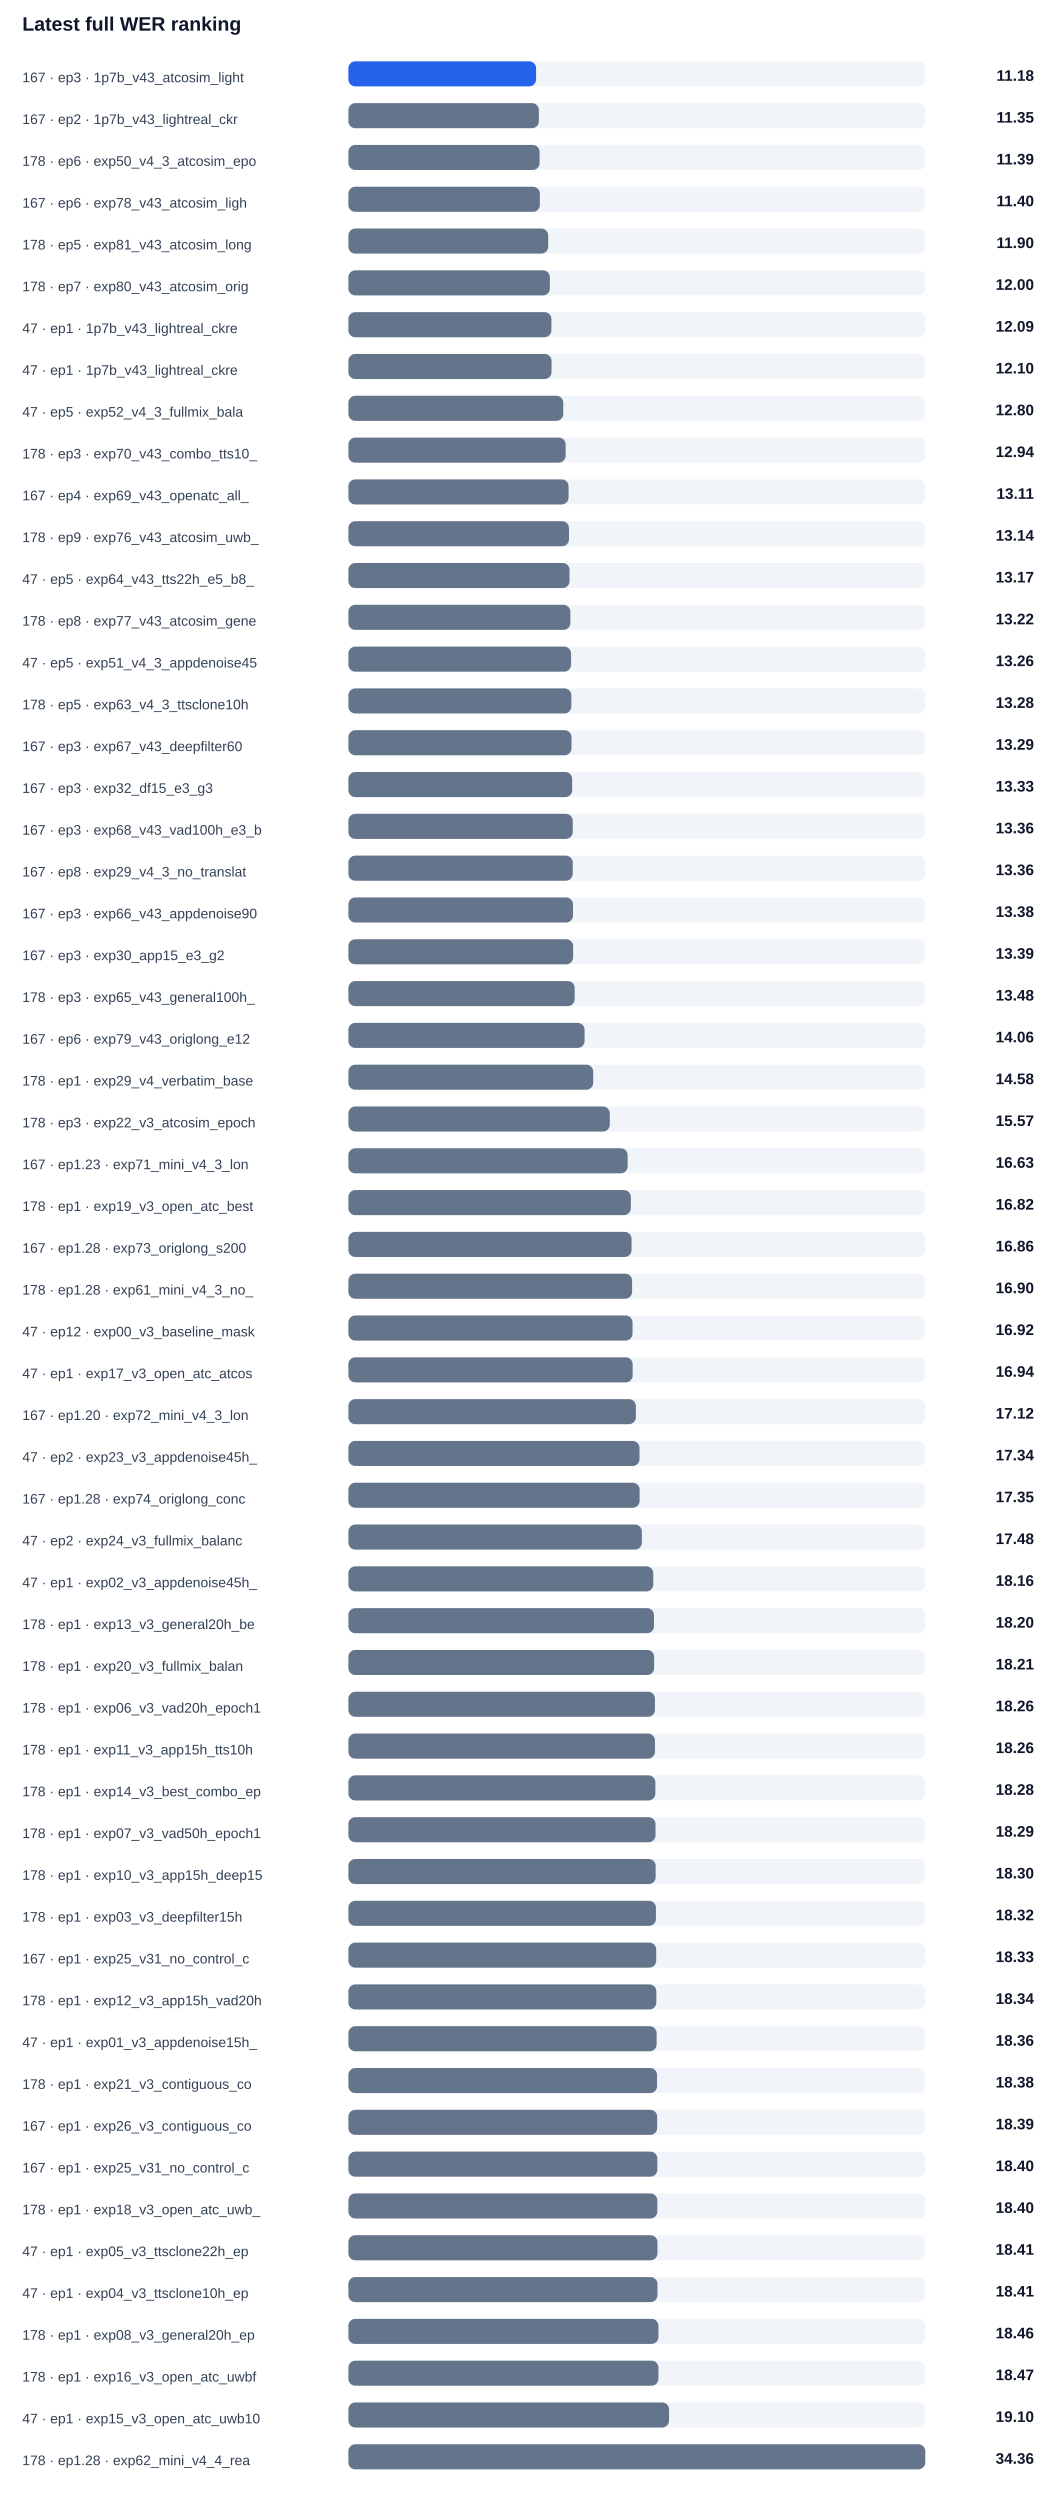
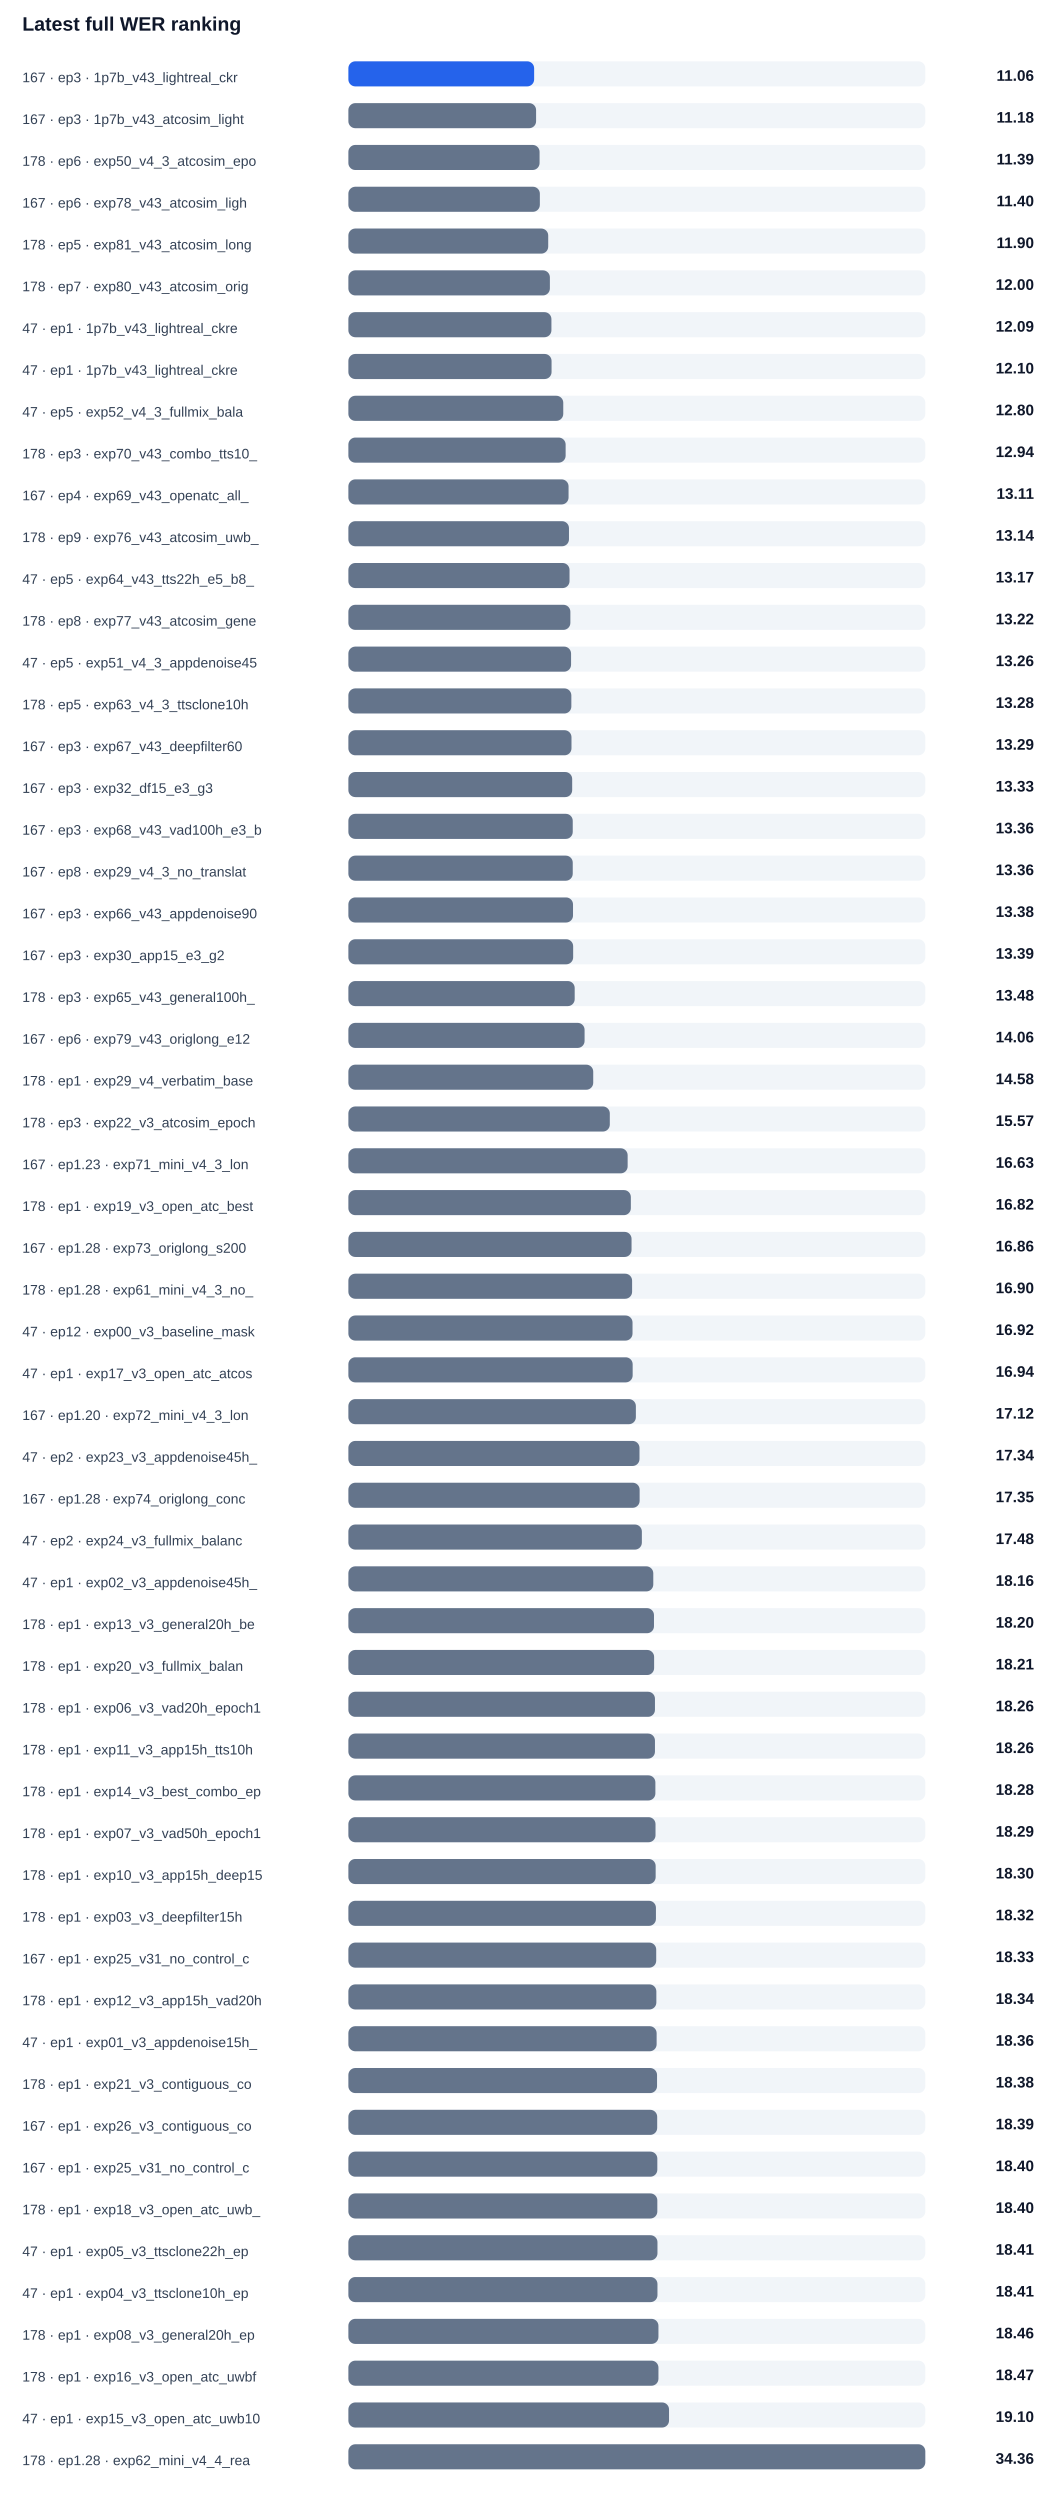
<svg xmlns="http://www.w3.org/2000/svg" width="100%" viewBox="0 0 760 1794" style="max-width:760px;background:#ffffff;border:1px solid #e5e7eb;border-radius:10px;">
  <text x="16.0" y="22.0" font-size="14" fill="#0f172a" text-anchor="start" font-family="Arial, sans-serif" font-weight="700">Latest full WER ranking</text>
-   <text x="16.0" y="59.0" font-size="10" fill="#334155" text-anchor="start" font-family="Arial, sans-serif" font-weight="400">167 · ep3 · 1p7b_v43_atcosim_light</text>
+   <text x="16.0" y="59.0" font-size="10" fill="#334155" text-anchor="start" font-family="Arial, sans-serif" font-weight="400">167 · ep3 · 1p7b_v43_lightreal_ckr</text>
  <rect x="250" y="44" width="414" height="18" rx="5" fill="#f1f5f9" />
-   <rect x="250" y="44" width="134.7" height="18" rx="5" fill="#2563eb" />
-   <text x="742.0" y="58.0" font-size="11" fill="#0f172a" text-anchor="end" font-family="Arial, sans-serif" font-weight="700">11.18</text>
-   <text x="16.0" y="89.0" font-size="10" fill="#334155" text-anchor="start" font-family="Arial, sans-serif" font-weight="400">167 · ep2 · 1p7b_v43_lightreal_ckr</text>
+   <rect x="250" y="44" width="133.3" height="18" rx="5" fill="#2563eb" />
+   <text x="742.0" y="58.0" font-size="11" fill="#0f172a" text-anchor="end" font-family="Arial, sans-serif" font-weight="700">11.06</text>
+   <text x="16.0" y="89.0" font-size="10" fill="#334155" text-anchor="start" font-family="Arial, sans-serif" font-weight="400">167 · ep3 · 1p7b_v43_atcosim_light</text>
  <rect x="250" y="74" width="414" height="18" rx="5" fill="#f1f5f9" />
-   <rect x="250" y="74" width="136.7" height="18" rx="5" fill="#64748b" />
-   <text x="742.0" y="88.0" font-size="11" fill="#0f172a" text-anchor="end" font-family="Arial, sans-serif" font-weight="700">11.35</text>
+   <rect x="250" y="74" width="134.7" height="18" rx="5" fill="#64748b" />
+   <text x="742.0" y="88.0" font-size="11" fill="#0f172a" text-anchor="end" font-family="Arial, sans-serif" font-weight="700">11.18</text>
  <text x="16.0" y="119.0" font-size="10" fill="#334155" text-anchor="start" font-family="Arial, sans-serif" font-weight="400">178 · ep6 · exp50_v4_3_atcosim_epo</text>
  <rect x="250" y="104" width="414" height="18" rx="5" fill="#f1f5f9" />
  <rect x="250" y="104" width="137.2" height="18" rx="5" fill="#64748b" />
  <text x="742.0" y="118.0" font-size="11" fill="#0f172a" text-anchor="end" font-family="Arial, sans-serif" font-weight="700">11.39</text>
  <text x="16.0" y="149.0" font-size="10" fill="#334155" text-anchor="start" font-family="Arial, sans-serif" font-weight="400">167 · ep6 · exp78_v43_atcosim_ligh</text>
  <rect x="250" y="134" width="414" height="18" rx="5" fill="#f1f5f9" />
  <rect x="250" y="134" width="137.4" height="18" rx="5" fill="#64748b" />
  <text x="742.0" y="148.0" font-size="11" fill="#0f172a" text-anchor="end" font-family="Arial, sans-serif" font-weight="700">11.40</text>
  <text x="16.0" y="179.0" font-size="10" fill="#334155" text-anchor="start" font-family="Arial, sans-serif" font-weight="400">178 · ep5 · exp81_v43_atcosim_long</text>
  <rect x="250" y="164" width="414" height="18" rx="5" fill="#f1f5f9" />
  <rect x="250" y="164" width="143.4" height="18" rx="5" fill="#64748b" />
  <text x="742.0" y="178.0" font-size="11" fill="#0f172a" text-anchor="end" font-family="Arial, sans-serif" font-weight="700">11.90</text>
  <text x="16.0" y="209.0" font-size="10" fill="#334155" text-anchor="start" font-family="Arial, sans-serif" font-weight="400">178 · ep7 · exp80_v43_atcosim_orig</text>
  <rect x="250" y="194" width="414" height="18" rx="5" fill="#f1f5f9" />
  <rect x="250" y="194" width="144.6" height="18" rx="5" fill="#64748b" />
  <text x="742.0" y="208.0" font-size="11" fill="#0f172a" text-anchor="end" font-family="Arial, sans-serif" font-weight="700">12.00</text>
  <text x="16.0" y="239.0" font-size="10" fill="#334155" text-anchor="start" font-family="Arial, sans-serif" font-weight="400">47 · ep1 · 1p7b_v43_lightreal_ckre</text>
  <rect x="250" y="224" width="414" height="18" rx="5" fill="#f1f5f9" />
  <rect x="250" y="224" width="145.7" height="18" rx="5" fill="#64748b" />
  <text x="742.0" y="238.0" font-size="11" fill="#0f172a" text-anchor="end" font-family="Arial, sans-serif" font-weight="700">12.09</text>
  <text x="16.0" y="269.0" font-size="10" fill="#334155" text-anchor="start" font-family="Arial, sans-serif" font-weight="400">47 · ep1 · 1p7b_v43_lightreal_ckre</text>
  <rect x="250" y="254" width="414" height="18" rx="5" fill="#f1f5f9" />
  <rect x="250" y="254" width="145.8" height="18" rx="5" fill="#64748b" />
  <text x="742.0" y="268.0" font-size="11" fill="#0f172a" text-anchor="end" font-family="Arial, sans-serif" font-weight="700">12.10</text>
  <text x="16.0" y="299.0" font-size="10" fill="#334155" text-anchor="start" font-family="Arial, sans-serif" font-weight="400">47 · ep5 · exp52_v4_3_fullmix_bala</text>
  <rect x="250" y="284" width="414" height="18" rx="5" fill="#f1f5f9" />
  <rect x="250" y="284" width="154.2" height="18" rx="5" fill="#64748b" />
  <text x="742.0" y="298.0" font-size="11" fill="#0f172a" text-anchor="end" font-family="Arial, sans-serif" font-weight="700">12.80</text>
  <text x="16.0" y="329.0" font-size="10" fill="#334155" text-anchor="start" font-family="Arial, sans-serif" font-weight="400">178 · ep3 · exp70_v43_combo_tts10_</text>
  <rect x="250" y="314" width="414" height="18" rx="5" fill="#f1f5f9" />
  <rect x="250" y="314" width="155.9" height="18" rx="5" fill="#64748b" />
  <text x="742.0" y="328.0" font-size="11" fill="#0f172a" text-anchor="end" font-family="Arial, sans-serif" font-weight="700">12.94</text>
  <text x="16.0" y="359.0" font-size="10" fill="#334155" text-anchor="start" font-family="Arial, sans-serif" font-weight="400">167 · ep4 · exp69_v43_openatc_all_</text>
  <rect x="250" y="344" width="414" height="18" rx="5" fill="#f1f5f9" />
  <rect x="250" y="344" width="158.0" height="18" rx="5" fill="#64748b" />
  <text x="742.0" y="358.0" font-size="11" fill="#0f172a" text-anchor="end" font-family="Arial, sans-serif" font-weight="700">13.11</text>
  <text x="16.0" y="389.0" font-size="10" fill="#334155" text-anchor="start" font-family="Arial, sans-serif" font-weight="400">178 · ep9 · exp76_v43_atcosim_uwb_</text>
  <rect x="250" y="374" width="414" height="18" rx="5" fill="#f1f5f9" />
  <rect x="250" y="374" width="158.3" height="18" rx="5" fill="#64748b" />
  <text x="742.0" y="388.0" font-size="11" fill="#0f172a" text-anchor="end" font-family="Arial, sans-serif" font-weight="700">13.14</text>
  <text x="16.0" y="419.0" font-size="10" fill="#334155" text-anchor="start" font-family="Arial, sans-serif" font-weight="400">47 · ep5 · exp64_v43_tts22h_e5_b8_</text>
  <rect x="250" y="404" width="414" height="18" rx="5" fill="#f1f5f9" />
  <rect x="250" y="404" width="158.7" height="18" rx="5" fill="#64748b" />
  <text x="742.0" y="418.0" font-size="11" fill="#0f172a" text-anchor="end" font-family="Arial, sans-serif" font-weight="700">13.17</text>
  <text x="16.0" y="449.0" font-size="10" fill="#334155" text-anchor="start" font-family="Arial, sans-serif" font-weight="400">178 · ep8 · exp77_v43_atcosim_gene</text>
  <rect x="250" y="434" width="414" height="18" rx="5" fill="#f1f5f9" />
  <rect x="250" y="434" width="159.3" height="18" rx="5" fill="#64748b" />
  <text x="742.0" y="448.0" font-size="11" fill="#0f172a" text-anchor="end" font-family="Arial, sans-serif" font-weight="700">13.22</text>
  <text x="16.0" y="479.0" font-size="10" fill="#334155" text-anchor="start" font-family="Arial, sans-serif" font-weight="400">47 · ep5 · exp51_v4_3_appdenoise45</text>
  <rect x="250" y="464" width="414" height="18" rx="5" fill="#f1f5f9" />
  <rect x="250" y="464" width="159.8" height="18" rx="5" fill="#64748b" />
  <text x="742.0" y="478.0" font-size="11" fill="#0f172a" text-anchor="end" font-family="Arial, sans-serif" font-weight="700">13.26</text>
  <text x="16.0" y="509.0" font-size="10" fill="#334155" text-anchor="start" font-family="Arial, sans-serif" font-weight="400">178 · ep5 · exp63_v4_3_ttsclone10h</text>
  <rect x="250" y="494" width="414" height="18" rx="5" fill="#f1f5f9" />
  <rect x="250" y="494" width="160.0" height="18" rx="5" fill="#64748b" />
  <text x="742.0" y="508.0" font-size="11" fill="#0f172a" text-anchor="end" font-family="Arial, sans-serif" font-weight="700">13.28</text>
  <text x="16.0" y="539.0" font-size="10" fill="#334155" text-anchor="start" font-family="Arial, sans-serif" font-weight="400">167 · ep3 · exp67_v43_deepfilter60</text>
  <rect x="250" y="524" width="414" height="18" rx="5" fill="#f1f5f9" />
  <rect x="250" y="524" width="160.1" height="18" rx="5" fill="#64748b" />
  <text x="742.0" y="538.0" font-size="11" fill="#0f172a" text-anchor="end" font-family="Arial, sans-serif" font-weight="700">13.29</text>
  <text x="16.0" y="569.0" font-size="10" fill="#334155" text-anchor="start" font-family="Arial, sans-serif" font-weight="400">167 · ep3 · exp32_df15_e3_g3</text>
  <rect x="250" y="554" width="414" height="18" rx="5" fill="#f1f5f9" />
  <rect x="250" y="554" width="160.6" height="18" rx="5" fill="#64748b" />
  <text x="742.0" y="568.0" font-size="11" fill="#0f172a" text-anchor="end" font-family="Arial, sans-serif" font-weight="700">13.33</text>
  <text x="16.0" y="599.0" font-size="10" fill="#334155" text-anchor="start" font-family="Arial, sans-serif" font-weight="400">167 · ep3 · exp68_v43_vad100h_e3_b</text>
  <rect x="250" y="584" width="414" height="18" rx="5" fill="#f1f5f9" />
  <rect x="250" y="584" width="161.0" height="18" rx="5" fill="#64748b" />
  <text x="742.0" y="598.0" font-size="11" fill="#0f172a" text-anchor="end" font-family="Arial, sans-serif" font-weight="700">13.36</text>
  <text x="16.0" y="629.0" font-size="10" fill="#334155" text-anchor="start" font-family="Arial, sans-serif" font-weight="400">167 · ep8 · exp29_v4_3_no_translat</text>
  <rect x="250" y="614" width="414" height="18" rx="5" fill="#f1f5f9" />
  <rect x="250" y="614" width="161.0" height="18" rx="5" fill="#64748b" />
  <text x="742.0" y="628.0" font-size="11" fill="#0f172a" text-anchor="end" font-family="Arial, sans-serif" font-weight="700">13.36</text>
  <text x="16.0" y="659.0" font-size="10" fill="#334155" text-anchor="start" font-family="Arial, sans-serif" font-weight="400">167 · ep3 · exp66_v43_appdenoise90</text>
  <rect x="250" y="644" width="414" height="18" rx="5" fill="#f1f5f9" />
  <rect x="250" y="644" width="161.2" height="18" rx="5" fill="#64748b" />
  <text x="742.0" y="658.0" font-size="11" fill="#0f172a" text-anchor="end" font-family="Arial, sans-serif" font-weight="700">13.38</text>
  <text x="16.0" y="689.0" font-size="10" fill="#334155" text-anchor="start" font-family="Arial, sans-serif" font-weight="400">167 · ep3 · exp30_app15_e3_g2</text>
  <rect x="250" y="674" width="414" height="18" rx="5" fill="#f1f5f9" />
  <rect x="250" y="674" width="161.3" height="18" rx="5" fill="#64748b" />
  <text x="742.0" y="688.0" font-size="11" fill="#0f172a" text-anchor="end" font-family="Arial, sans-serif" font-weight="700">13.39</text>
  <text x="16.0" y="719.0" font-size="10" fill="#334155" text-anchor="start" font-family="Arial, sans-serif" font-weight="400">178 · ep3 · exp65_v43_general100h_</text>
  <rect x="250" y="704" width="414" height="18" rx="5" fill="#f1f5f9" />
  <rect x="250" y="704" width="162.4" height="18" rx="5" fill="#64748b" />
  <text x="742.0" y="718.0" font-size="11" fill="#0f172a" text-anchor="end" font-family="Arial, sans-serif" font-weight="700">13.48</text>
  <text x="16.0" y="749.0" font-size="10" fill="#334155" text-anchor="start" font-family="Arial, sans-serif" font-weight="400">167 · ep6 · exp79_v43_origlong_e12</text>
  <rect x="250" y="734" width="414" height="18" rx="5" fill="#f1f5f9" />
  <rect x="250" y="734" width="169.5" height="18" rx="5" fill="#64748b" />
  <text x="742.0" y="748.0" font-size="11" fill="#0f172a" text-anchor="end" font-family="Arial, sans-serif" font-weight="700">14.06</text>
  <text x="16.0" y="779.0" font-size="10" fill="#334155" text-anchor="start" font-family="Arial, sans-serif" font-weight="400">178 · ep1 · exp29_v4_verbatim_base</text>
  <rect x="250" y="764" width="414" height="18" rx="5" fill="#f1f5f9" />
  <rect x="250" y="764" width="175.7" height="18" rx="5" fill="#64748b" />
  <text x="742.0" y="778.0" font-size="11" fill="#0f172a" text-anchor="end" font-family="Arial, sans-serif" font-weight="700">14.58</text>
  <text x="16.0" y="809.0" font-size="10" fill="#334155" text-anchor="start" font-family="Arial, sans-serif" font-weight="400">178 · ep3 · exp22_v3_atcosim_epoch</text>
  <rect x="250" y="794" width="414" height="18" rx="5" fill="#f1f5f9" />
  <rect x="250" y="794" width="187.6" height="18" rx="5" fill="#64748b" />
  <text x="742.0" y="808.0" font-size="11" fill="#0f172a" text-anchor="end" font-family="Arial, sans-serif" font-weight="700">15.57</text>
  <text x="16.0" y="839.0" font-size="10" fill="#334155" text-anchor="start" font-family="Arial, sans-serif" font-weight="400">167 · ep1.23 · exp71_mini_v4_3_lon</text>
  <rect x="250" y="824" width="414" height="18" rx="5" fill="#f1f5f9" />
  <rect x="250" y="824" width="200.4" height="18" rx="5" fill="#64748b" />
  <text x="742.0" y="838.0" font-size="11" fill="#0f172a" text-anchor="end" font-family="Arial, sans-serif" font-weight="700">16.63</text>
  <text x="16.0" y="869.0" font-size="10" fill="#334155" text-anchor="start" font-family="Arial, sans-serif" font-weight="400">178 · ep1 · exp19_v3_open_atc_best</text>
  <rect x="250" y="854" width="414" height="18" rx="5" fill="#f1f5f9" />
  <rect x="250" y="854" width="202.7" height="18" rx="5" fill="#64748b" />
  <text x="742.0" y="868.0" font-size="11" fill="#0f172a" text-anchor="end" font-family="Arial, sans-serif" font-weight="700">16.82</text>
  <text x="16.0" y="899.0" font-size="10" fill="#334155" text-anchor="start" font-family="Arial, sans-serif" font-weight="400">167 · ep1.28 · exp73_origlong_s200</text>
  <rect x="250" y="884" width="414" height="18" rx="5" fill="#f1f5f9" />
  <rect x="250" y="884" width="203.2" height="18" rx="5" fill="#64748b" />
  <text x="742.0" y="898.0" font-size="11" fill="#0f172a" text-anchor="end" font-family="Arial, sans-serif" font-weight="700">16.86</text>
  <text x="16.0" y="929.0" font-size="10" fill="#334155" text-anchor="start" font-family="Arial, sans-serif" font-weight="400">178 · ep1.28 · exp61_mini_v4_3_no_</text>
  <rect x="250" y="914" width="414" height="18" rx="5" fill="#f1f5f9" />
  <rect x="250" y="914" width="203.6" height="18" rx="5" fill="#64748b" />
  <text x="742.0" y="928.0" font-size="11" fill="#0f172a" text-anchor="end" font-family="Arial, sans-serif" font-weight="700">16.90</text>
  <text x="16.0" y="959.0" font-size="10" fill="#334155" text-anchor="start" font-family="Arial, sans-serif" font-weight="400">47 · ep12 · exp00_v3_baseline_mask</text>
  <rect x="250" y="944" width="414" height="18" rx="5" fill="#f1f5f9" />
  <rect x="250" y="944" width="203.9" height="18" rx="5" fill="#64748b" />
  <text x="742.0" y="958.0" font-size="11" fill="#0f172a" text-anchor="end" font-family="Arial, sans-serif" font-weight="700">16.92</text>
  <text x="16.0" y="989.0" font-size="10" fill="#334155" text-anchor="start" font-family="Arial, sans-serif" font-weight="400">47 · ep1 · exp17_v3_open_atc_atcos</text>
  <rect x="250" y="974" width="414" height="18" rx="5" fill="#f1f5f9" />
  <rect x="250" y="974" width="204.0" height="18" rx="5" fill="#64748b" />
  <text x="742.0" y="988.0" font-size="11" fill="#0f172a" text-anchor="end" font-family="Arial, sans-serif" font-weight="700">16.94</text>
  <text x="16.0" y="1019.0" font-size="10" fill="#334155" text-anchor="start" font-family="Arial, sans-serif" font-weight="400">167 · ep1.20 · exp72_mini_v4_3_lon</text>
  <rect x="250" y="1004" width="414" height="18" rx="5" fill="#f1f5f9" />
  <rect x="250" y="1004" width="206.3" height="18" rx="5" fill="#64748b" />
  <text x="742.0" y="1018.0" font-size="11" fill="#0f172a" text-anchor="end" font-family="Arial, sans-serif" font-weight="700">17.12</text>
  <text x="16.0" y="1049.0" font-size="10" fill="#334155" text-anchor="start" font-family="Arial, sans-serif" font-weight="400">47 · ep2 · exp23_v3_appdenoise45h_</text>
  <rect x="250" y="1034" width="414" height="18" rx="5" fill="#f1f5f9" />
  <rect x="250" y="1034" width="208.9" height="18" rx="5" fill="#64748b" />
  <text x="742.0" y="1048.0" font-size="11" fill="#0f172a" text-anchor="end" font-family="Arial, sans-serif" font-weight="700">17.34</text>
  <text x="16.0" y="1079.0" font-size="10" fill="#334155" text-anchor="start" font-family="Arial, sans-serif" font-weight="400">167 · ep1.28 · exp74_origlong_conc</text>
  <rect x="250" y="1064" width="414" height="18" rx="5" fill="#f1f5f9" />
  <rect x="250" y="1064" width="209.0" height="18" rx="5" fill="#64748b" />
  <text x="742.0" y="1078.0" font-size="11" fill="#0f172a" text-anchor="end" font-family="Arial, sans-serif" font-weight="700">17.35</text>
  <text x="16.0" y="1109.0" font-size="10" fill="#334155" text-anchor="start" font-family="Arial, sans-serif" font-weight="400">47 · ep2 · exp24_v3_fullmix_balanc</text>
  <rect x="250" y="1094" width="414" height="18" rx="5" fill="#f1f5f9" />
  <rect x="250" y="1094" width="210.6" height="18" rx="5" fill="#64748b" />
  <text x="742.0" y="1108.0" font-size="11" fill="#0f172a" text-anchor="end" font-family="Arial, sans-serif" font-weight="700">17.48</text>
  <text x="16.0" y="1139.0" font-size="10" fill="#334155" text-anchor="start" font-family="Arial, sans-serif" font-weight="400">47 · ep1 · exp02_v3_appdenoise45h_</text>
  <rect x="250" y="1124" width="414" height="18" rx="5" fill="#f1f5f9" />
  <rect x="250" y="1124" width="218.8" height="18" rx="5" fill="#64748b" />
  <text x="742.0" y="1138.0" font-size="11" fill="#0f172a" text-anchor="end" font-family="Arial, sans-serif" font-weight="700">18.16</text>
  <text x="16.0" y="1169.0" font-size="10" fill="#334155" text-anchor="start" font-family="Arial, sans-serif" font-weight="400">178 · ep1 · exp13_v3_general20h_be</text>
  <rect x="250" y="1154" width="414" height="18" rx="5" fill="#f1f5f9" />
  <rect x="250" y="1154" width="219.3" height="18" rx="5" fill="#64748b" />
  <text x="742.0" y="1168.0" font-size="11" fill="#0f172a" text-anchor="end" font-family="Arial, sans-serif" font-weight="700">18.20</text>
  <text x="16.0" y="1199.0" font-size="10" fill="#334155" text-anchor="start" font-family="Arial, sans-serif" font-weight="400">178 · ep1 · exp20_v3_fullmix_balan</text>
  <rect x="250" y="1184" width="414" height="18" rx="5" fill="#f1f5f9" />
  <rect x="250" y="1184" width="219.4" height="18" rx="5" fill="#64748b" />
  <text x="742.0" y="1198.0" font-size="11" fill="#0f172a" text-anchor="end" font-family="Arial, sans-serif" font-weight="700">18.21</text>
  <text x="16.0" y="1229.0" font-size="10" fill="#334155" text-anchor="start" font-family="Arial, sans-serif" font-weight="400">178 · ep1 · exp06_v3_vad20h_epoch1</text>
  <rect x="250" y="1214" width="414" height="18" rx="5" fill="#f1f5f9" />
  <rect x="250" y="1214" width="220.0" height="18" rx="5" fill="#64748b" />
  <text x="742.0" y="1228.0" font-size="11" fill="#0f172a" text-anchor="end" font-family="Arial, sans-serif" font-weight="700">18.26</text>
  <text x="16.0" y="1259.0" font-size="10" fill="#334155" text-anchor="start" font-family="Arial, sans-serif" font-weight="400">178 · ep1 · exp11_v3_app15h_tts10h</text>
  <rect x="250" y="1244" width="414" height="18" rx="5" fill="#f1f5f9" />
  <rect x="250" y="1244" width="220.0" height="18" rx="5" fill="#64748b" />
  <text x="742.0" y="1258.0" font-size="11" fill="#0f172a" text-anchor="end" font-family="Arial, sans-serif" font-weight="700">18.26</text>
  <text x="16.0" y="1289.0" font-size="10" fill="#334155" text-anchor="start" font-family="Arial, sans-serif" font-weight="400">178 · ep1 · exp14_v3_best_combo_ep</text>
  <rect x="250" y="1274" width="414" height="18" rx="5" fill="#f1f5f9" />
  <rect x="250" y="1274" width="220.3" height="18" rx="5" fill="#64748b" />
  <text x="742.0" y="1288.0" font-size="11" fill="#0f172a" text-anchor="end" font-family="Arial, sans-serif" font-weight="700">18.28</text>
  <text x="16.0" y="1319.0" font-size="10" fill="#334155" text-anchor="start" font-family="Arial, sans-serif" font-weight="400">178 · ep1 · exp07_v3_vad50h_epoch1</text>
  <rect x="250" y="1304" width="414" height="18" rx="5" fill="#f1f5f9" />
  <rect x="250" y="1304" width="220.4" height="18" rx="5" fill="#64748b" />
  <text x="742.0" y="1318.0" font-size="11" fill="#0f172a" text-anchor="end" font-family="Arial, sans-serif" font-weight="700">18.29</text>
  <text x="16.0" y="1349.0" font-size="10" fill="#334155" text-anchor="start" font-family="Arial, sans-serif" font-weight="400">178 · ep1 · exp10_v3_app15h_deep15</text>
  <rect x="250" y="1334" width="414" height="18" rx="5" fill="#f1f5f9" />
  <rect x="250" y="1334" width="220.5" height="18" rx="5" fill="#64748b" />
  <text x="742.0" y="1348.0" font-size="11" fill="#0f172a" text-anchor="end" font-family="Arial, sans-serif" font-weight="700">18.30</text>
  <text x="16.0" y="1379.0" font-size="10" fill="#334155" text-anchor="start" font-family="Arial, sans-serif" font-weight="400">178 · ep1 · exp03_v3_deepfilter15h</text>
  <rect x="250" y="1364" width="414" height="18" rx="5" fill="#f1f5f9" />
  <rect x="250" y="1364" width="220.7" height="18" rx="5" fill="#64748b" />
  <text x="742.0" y="1378.0" font-size="11" fill="#0f172a" text-anchor="end" font-family="Arial, sans-serif" font-weight="700">18.32</text>
  <text x="16.0" y="1409.0" font-size="10" fill="#334155" text-anchor="start" font-family="Arial, sans-serif" font-weight="400">167 · ep1 · exp25_v31_no_control_c</text>
  <rect x="250" y="1394" width="414" height="18" rx="5" fill="#f1f5f9" />
  <rect x="250" y="1394" width="220.9" height="18" rx="5" fill="#64748b" />
  <text x="742.0" y="1408.0" font-size="11" fill="#0f172a" text-anchor="end" font-family="Arial, sans-serif" font-weight="700">18.33</text>
  <text x="16.0" y="1439.0" font-size="10" fill="#334155" text-anchor="start" font-family="Arial, sans-serif" font-weight="400">178 · ep1 · exp12_v3_app15h_vad20h</text>
  <rect x="250" y="1424" width="414" height="18" rx="5" fill="#f1f5f9" />
  <rect x="250" y="1424" width="221.0" height="18" rx="5" fill="#64748b" />
  <text x="742.0" y="1438.0" font-size="11" fill="#0f172a" text-anchor="end" font-family="Arial, sans-serif" font-weight="700">18.34</text>
  <text x="16.0" y="1469.0" font-size="10" fill="#334155" text-anchor="start" font-family="Arial, sans-serif" font-weight="400">47 · ep1 · exp01_v3_appdenoise15h_</text>
  <rect x="250" y="1454" width="414" height="18" rx="5" fill="#f1f5f9" />
  <rect x="250" y="1454" width="221.2" height="18" rx="5" fill="#64748b" />
  <text x="742.0" y="1468.0" font-size="11" fill="#0f172a" text-anchor="end" font-family="Arial, sans-serif" font-weight="700">18.36</text>
  <text x="16.0" y="1499.0" font-size="10" fill="#334155" text-anchor="start" font-family="Arial, sans-serif" font-weight="400">178 · ep1 · exp21_v3_contiguous_co</text>
  <rect x="250" y="1484" width="414" height="18" rx="5" fill="#f1f5f9" />
  <rect x="250" y="1484" width="221.5" height="18" rx="5" fill="#64748b" />
  <text x="742.0" y="1498.0" font-size="11" fill="#0f172a" text-anchor="end" font-family="Arial, sans-serif" font-weight="700">18.38</text>
  <text x="16.0" y="1529.0" font-size="10" fill="#334155" text-anchor="start" font-family="Arial, sans-serif" font-weight="400">167 · ep1 · exp26_v3_contiguous_co</text>
  <rect x="250" y="1514" width="414" height="18" rx="5" fill="#f1f5f9" />
  <rect x="250" y="1514" width="221.6" height="18" rx="5" fill="#64748b" />
  <text x="742.0" y="1528.0" font-size="11" fill="#0f172a" text-anchor="end" font-family="Arial, sans-serif" font-weight="700">18.39</text>
  <text x="16.0" y="1559.0" font-size="10" fill="#334155" text-anchor="start" font-family="Arial, sans-serif" font-weight="400">167 · ep1 · exp25_v31_no_control_c</text>
  <rect x="250" y="1544" width="414" height="18" rx="5" fill="#f1f5f9" />
  <rect x="250" y="1544" width="221.7" height="18" rx="5" fill="#64748b" />
  <text x="742.0" y="1558.0" font-size="11" fill="#0f172a" text-anchor="end" font-family="Arial, sans-serif" font-weight="700">18.40</text>
  <text x="16.0" y="1589.0" font-size="10" fill="#334155" text-anchor="start" font-family="Arial, sans-serif" font-weight="400">178 · ep1 · exp18_v3_open_atc_uwb_</text>
  <rect x="250" y="1574" width="414" height="18" rx="5" fill="#f1f5f9" />
  <rect x="250" y="1574" width="221.7" height="18" rx="5" fill="#64748b" />
  <text x="742.0" y="1588.0" font-size="11" fill="#0f172a" text-anchor="end" font-family="Arial, sans-serif" font-weight="700">18.40</text>
  <text x="16.0" y="1619.0" font-size="10" fill="#334155" text-anchor="start" font-family="Arial, sans-serif" font-weight="400">47 · ep1 · exp05_v3_ttsclone22h_ep</text>
  <rect x="250" y="1604" width="414" height="18" rx="5" fill="#f1f5f9" />
  <rect x="250" y="1604" width="221.8" height="18" rx="5" fill="#64748b" />
  <text x="742.0" y="1618.0" font-size="11" fill="#0f172a" text-anchor="end" font-family="Arial, sans-serif" font-weight="700">18.41</text>
  <text x="16.0" y="1649.0" font-size="10" fill="#334155" text-anchor="start" font-family="Arial, sans-serif" font-weight="400">47 · ep1 · exp04_v3_ttsclone10h_ep</text>
  <rect x="250" y="1634" width="414" height="18" rx="5" fill="#f1f5f9" />
  <rect x="250" y="1634" width="221.8" height="18" rx="5" fill="#64748b" />
  <text x="742.0" y="1648.0" font-size="11" fill="#0f172a" text-anchor="end" font-family="Arial, sans-serif" font-weight="700">18.41</text>
  <text x="16.0" y="1679.0" font-size="10" fill="#334155" text-anchor="start" font-family="Arial, sans-serif" font-weight="400">178 · ep1 · exp08_v3_general20h_ep</text>
  <rect x="250" y="1664" width="414" height="18" rx="5" fill="#f1f5f9" />
  <rect x="250" y="1664" width="222.5" height="18" rx="5" fill="#64748b" />
  <text x="742.0" y="1678.0" font-size="11" fill="#0f172a" text-anchor="end" font-family="Arial, sans-serif" font-weight="700">18.46</text>
  <text x="16.0" y="1709.0" font-size="10" fill="#334155" text-anchor="start" font-family="Arial, sans-serif" font-weight="400">178 · ep1 · exp16_v3_open_atc_uwbf</text>
  <rect x="250" y="1694" width="414" height="18" rx="5" fill="#f1f5f9" />
  <rect x="250" y="1694" width="222.5" height="18" rx="5" fill="#64748b" />
  <text x="742.0" y="1708.0" font-size="11" fill="#0f172a" text-anchor="end" font-family="Arial, sans-serif" font-weight="700">18.47</text>
  <text x="16.0" y="1739.0" font-size="10" fill="#334155" text-anchor="start" font-family="Arial, sans-serif" font-weight="400">47 · ep1 · exp15_v3_open_atc_uwb10</text>
  <rect x="250" y="1724" width="414" height="18" rx="5" fill="#f1f5f9" />
  <rect x="250" y="1724" width="230.1" height="18" rx="5" fill="#64748b" />
  <text x="742.0" y="1738.0" font-size="11" fill="#0f172a" text-anchor="end" font-family="Arial, sans-serif" font-weight="700">19.10</text>
  <text x="16.0" y="1769.0" font-size="10" fill="#334155" text-anchor="start" font-family="Arial, sans-serif" font-weight="400">178 · ep1.28 · exp62_mini_v4_4_rea</text>
  <rect x="250" y="1754" width="414" height="18" rx="5" fill="#f1f5f9" />
  <rect x="250" y="1754" width="414.0" height="18" rx="5" fill="#64748b" />
  <text x="742.0" y="1768.0" font-size="11" fill="#0f172a" text-anchor="end" font-family="Arial, sans-serif" font-weight="700">34.36</text>
</svg>
